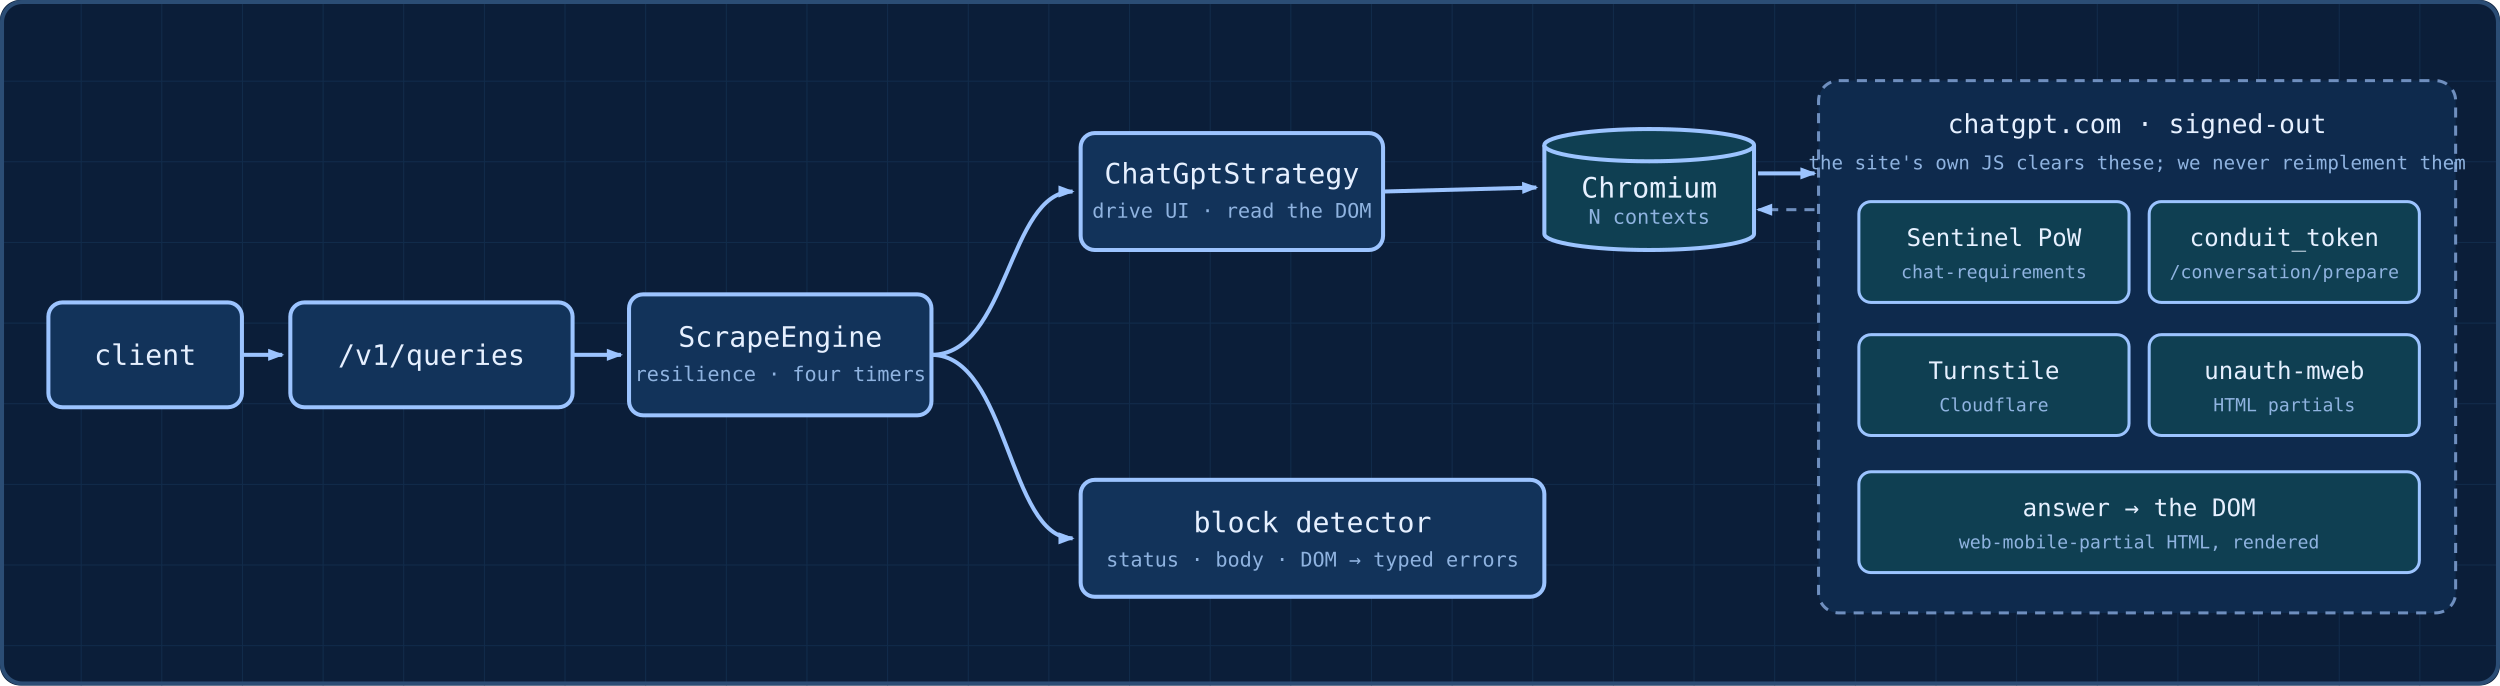
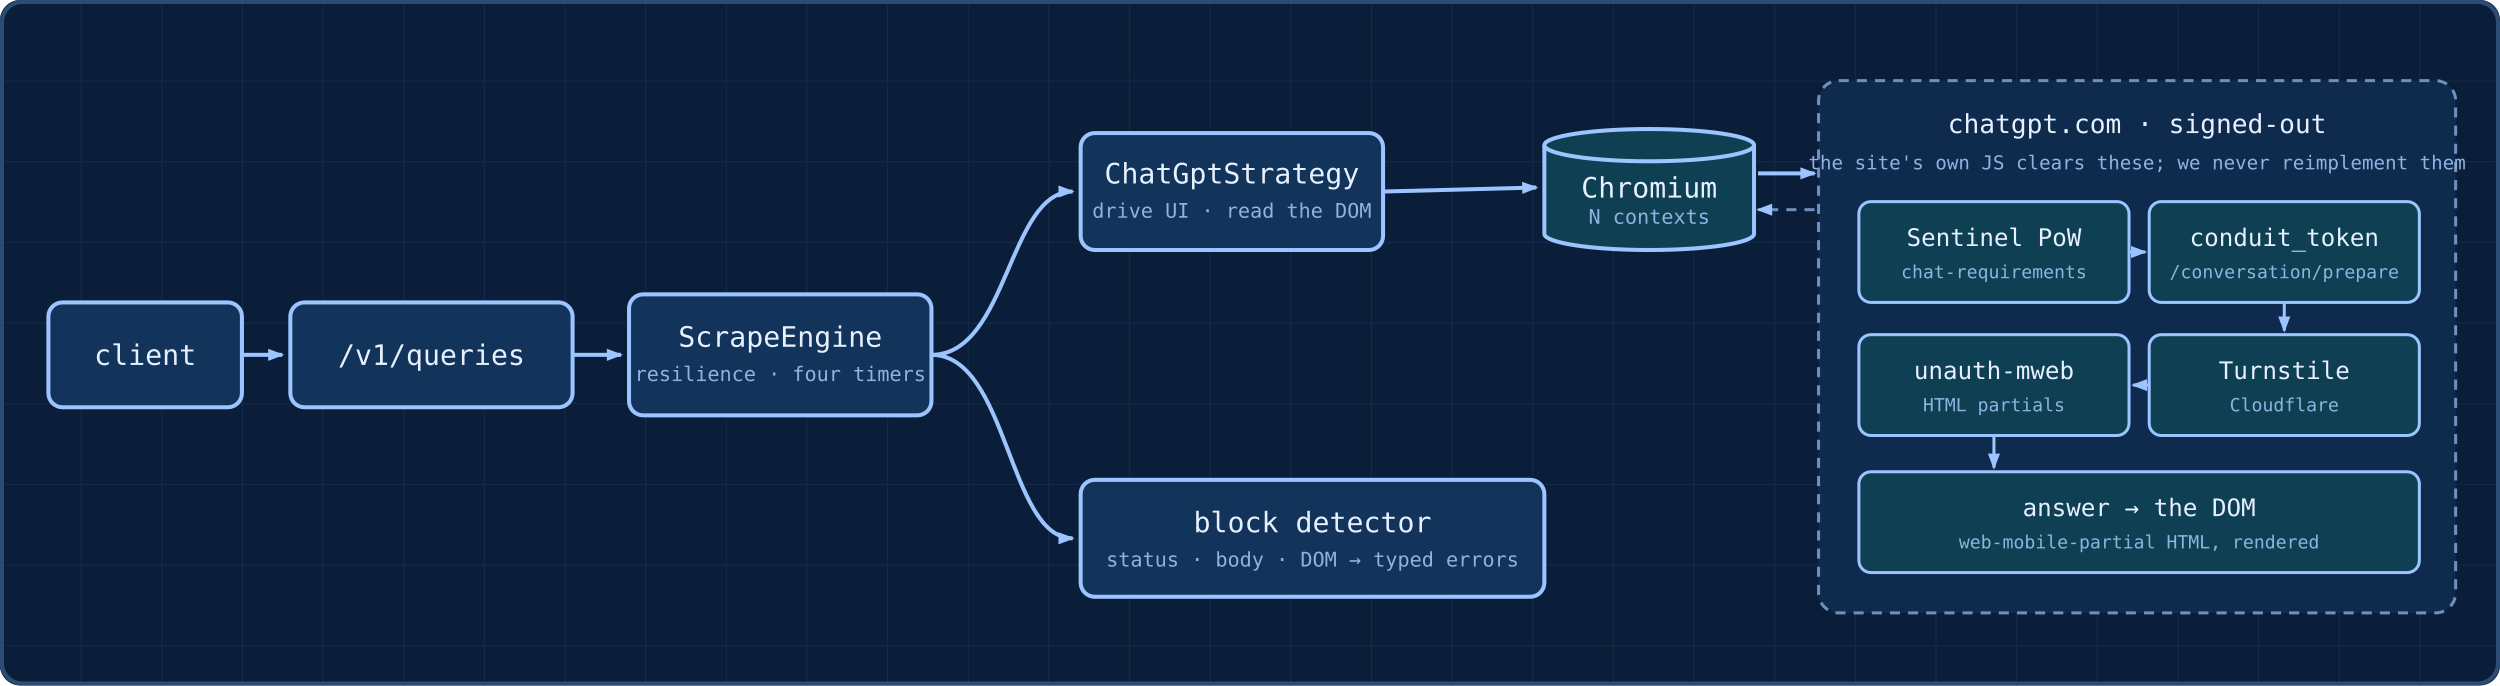
<svg xmlns="http://www.w3.org/2000/svg" viewBox="0 0 1240 340" font-family="ui-monospace, SFMono-Regular, Menlo, Consolas, monospace">
  <defs>
    <marker id="ah" markerWidth="10" markerHeight="8" refX="7" refY="3" orient="auto" markerUnits="userSpaceOnUse">
      <path d="M0,0 L8,3 L0,6 Z" fill="#9cc4ff" />
    </marker>
    <pattern id="grid" width="40" height="40" patternUnits="userSpaceOnUse">
      <path d="M40,0 H0 V40" fill="none" stroke="#163457" stroke-width="1" opacity="0.55" />
    </pattern>
  </defs>
  <rect x="0" y="0" width="1240" height="340" rx="10" fill="#0b1e39" />
  <rect x="0" y="0" width="1240" height="340" rx="10" fill="url(#grid)" />
  <rect x="1" y="1" width="1238" height="338" rx="10" fill="none" stroke="#2b4d75" stroke-width="2" />
  <rect x="902" y="40" width="316" height="264" rx="10" fill="#0e2a4d" stroke="#6f8fbf" stroke-width="1.5" stroke-dasharray="5 4" />
  <text x="1060" y="66" text-anchor="middle" fill="#e6f0ff" font-size="13">chatgpt.com · signed-out</text>
  <text x="1060" y="84" text-anchor="middle" fill="#8fb3e0" font-size="9.5">the site's own JS clears these; we never reimplement them</text>
  <g stroke="#9cc4ff" stroke-width="1.5" fill="#0f3f52">
    <rect x="922" y="100" width="134" height="50" rx="6" />
    <rect x="1066" y="100" width="134" height="50" rx="6" />
    <rect x="922" y="166" width="134" height="50" rx="6" />
    <rect x="1066" y="166" width="134" height="50" rx="6" />
    <rect x="922" y="234" width="278" height="50" rx="6" />
  </g>
  <g fill="#e6f0ff" font-size="12" text-anchor="middle">
    <text x="989" y="122">Sentinel PoW</text>
    <text x="1133" y="122">conduit_token</text>
-     <text x="989" y="188">Turnstile</text>
-     <text x="1133" y="188">unauth-mweb</text>
+     <text x="989" y="188">unauth-mweb</text>
+     <text x="1133" y="188">Turnstile</text>
    <text x="1061" y="256">answer → the DOM</text>
  </g>
  <g fill="#8fb3e0" font-size="9" text-anchor="middle">
    <text x="989" y="138">chat-requirements</text>
    <text x="1133" y="138">/conversation/prepare</text>
-     <text x="989" y="204">Cloudflare</text>
-     <text x="1133" y="204">HTML partials</text>
+     <text x="989" y="204">HTML partials</text>
+     <text x="1133" y="204">Cloudflare</text>
    <text x="1061" y="272">web-mobile-partial HTML, rendered</text>
+   </g>
+   <g stroke="#9cc4ff" stroke-width="1.5" fill="none" marker-end="url(#ah)">
+     <line x1="1056" y1="125" x2="1064" y2="125" />
+     <line x1="1133" y1="150" x2="1133" y2="164" />
+     <line x1="1066" y1="191" x2="1058" y2="191" />
+     <line x1="989" y1="216" x2="989" y2="232" />
  </g>
  <g stroke="#9cc4ff" stroke-width="2" fill="#12335a">
    <rect x="24" y="150" width="96" height="52" rx="7" />
    <rect x="144" y="150" width="140" height="52" rx="7" />
    <rect x="312" y="146" width="150" height="60" rx="7" />
    <rect x="536" y="66" width="150" height="58" rx="7" />
    <rect x="536" y="238" width="230" height="58" rx="7" />
  </g>
  <g stroke="#9cc4ff" stroke-width="2" fill="#0f3f52">
    <path d="M766,72 V116 A52,8 0 0 0 870,116 V72" />
    <ellipse cx="818" cy="72" rx="52" ry="8" />
  </g>
  <g fill="#e6f0ff" font-size="14" text-anchor="middle">
    <text x="72" y="181">client</text>
    <text x="214" y="181">/v1/queries</text>
    <text x="387" y="172">ScrapeEngine</text>
    <text x="611" y="91">ChatGptStrategy</text>
    <text x="651" y="264">block detector</text>
    <text x="818" y="98">Chromium</text>
  </g>
  <g fill="#8fb3e0" font-size="10" text-anchor="middle">
    <text x="387" y="189">resilience · four timers</text>
    <text x="611" y="108">drive UI · read the DOM</text>
    <text x="651" y="281">status · body · DOM → typed errors</text>
    <text x="818" y="111">N contexts</text>
  </g>
  <g stroke="#9cc4ff" stroke-width="2" fill="none" marker-end="url(#ah)">
    <line x1="120" y1="176" x2="140" y2="176" />
    <line x1="284" y1="176" x2="308" y2="176" />
    <path d="M462,176 C500,176 500,95 532,95" />
    <path d="M462,176 C500,176 500,267 532,267" />
    <line x1="686" y1="95" x2="762" y2="93" />
    <line x1="872" y1="86" x2="900" y2="86" />
  </g>
  <line x1="900" y1="104" x2="872" y2="104" stroke="#6f8fbf" stroke-width="1.5" stroke-dasharray="5 4" marker-end="url(#ah)" />
</svg>
